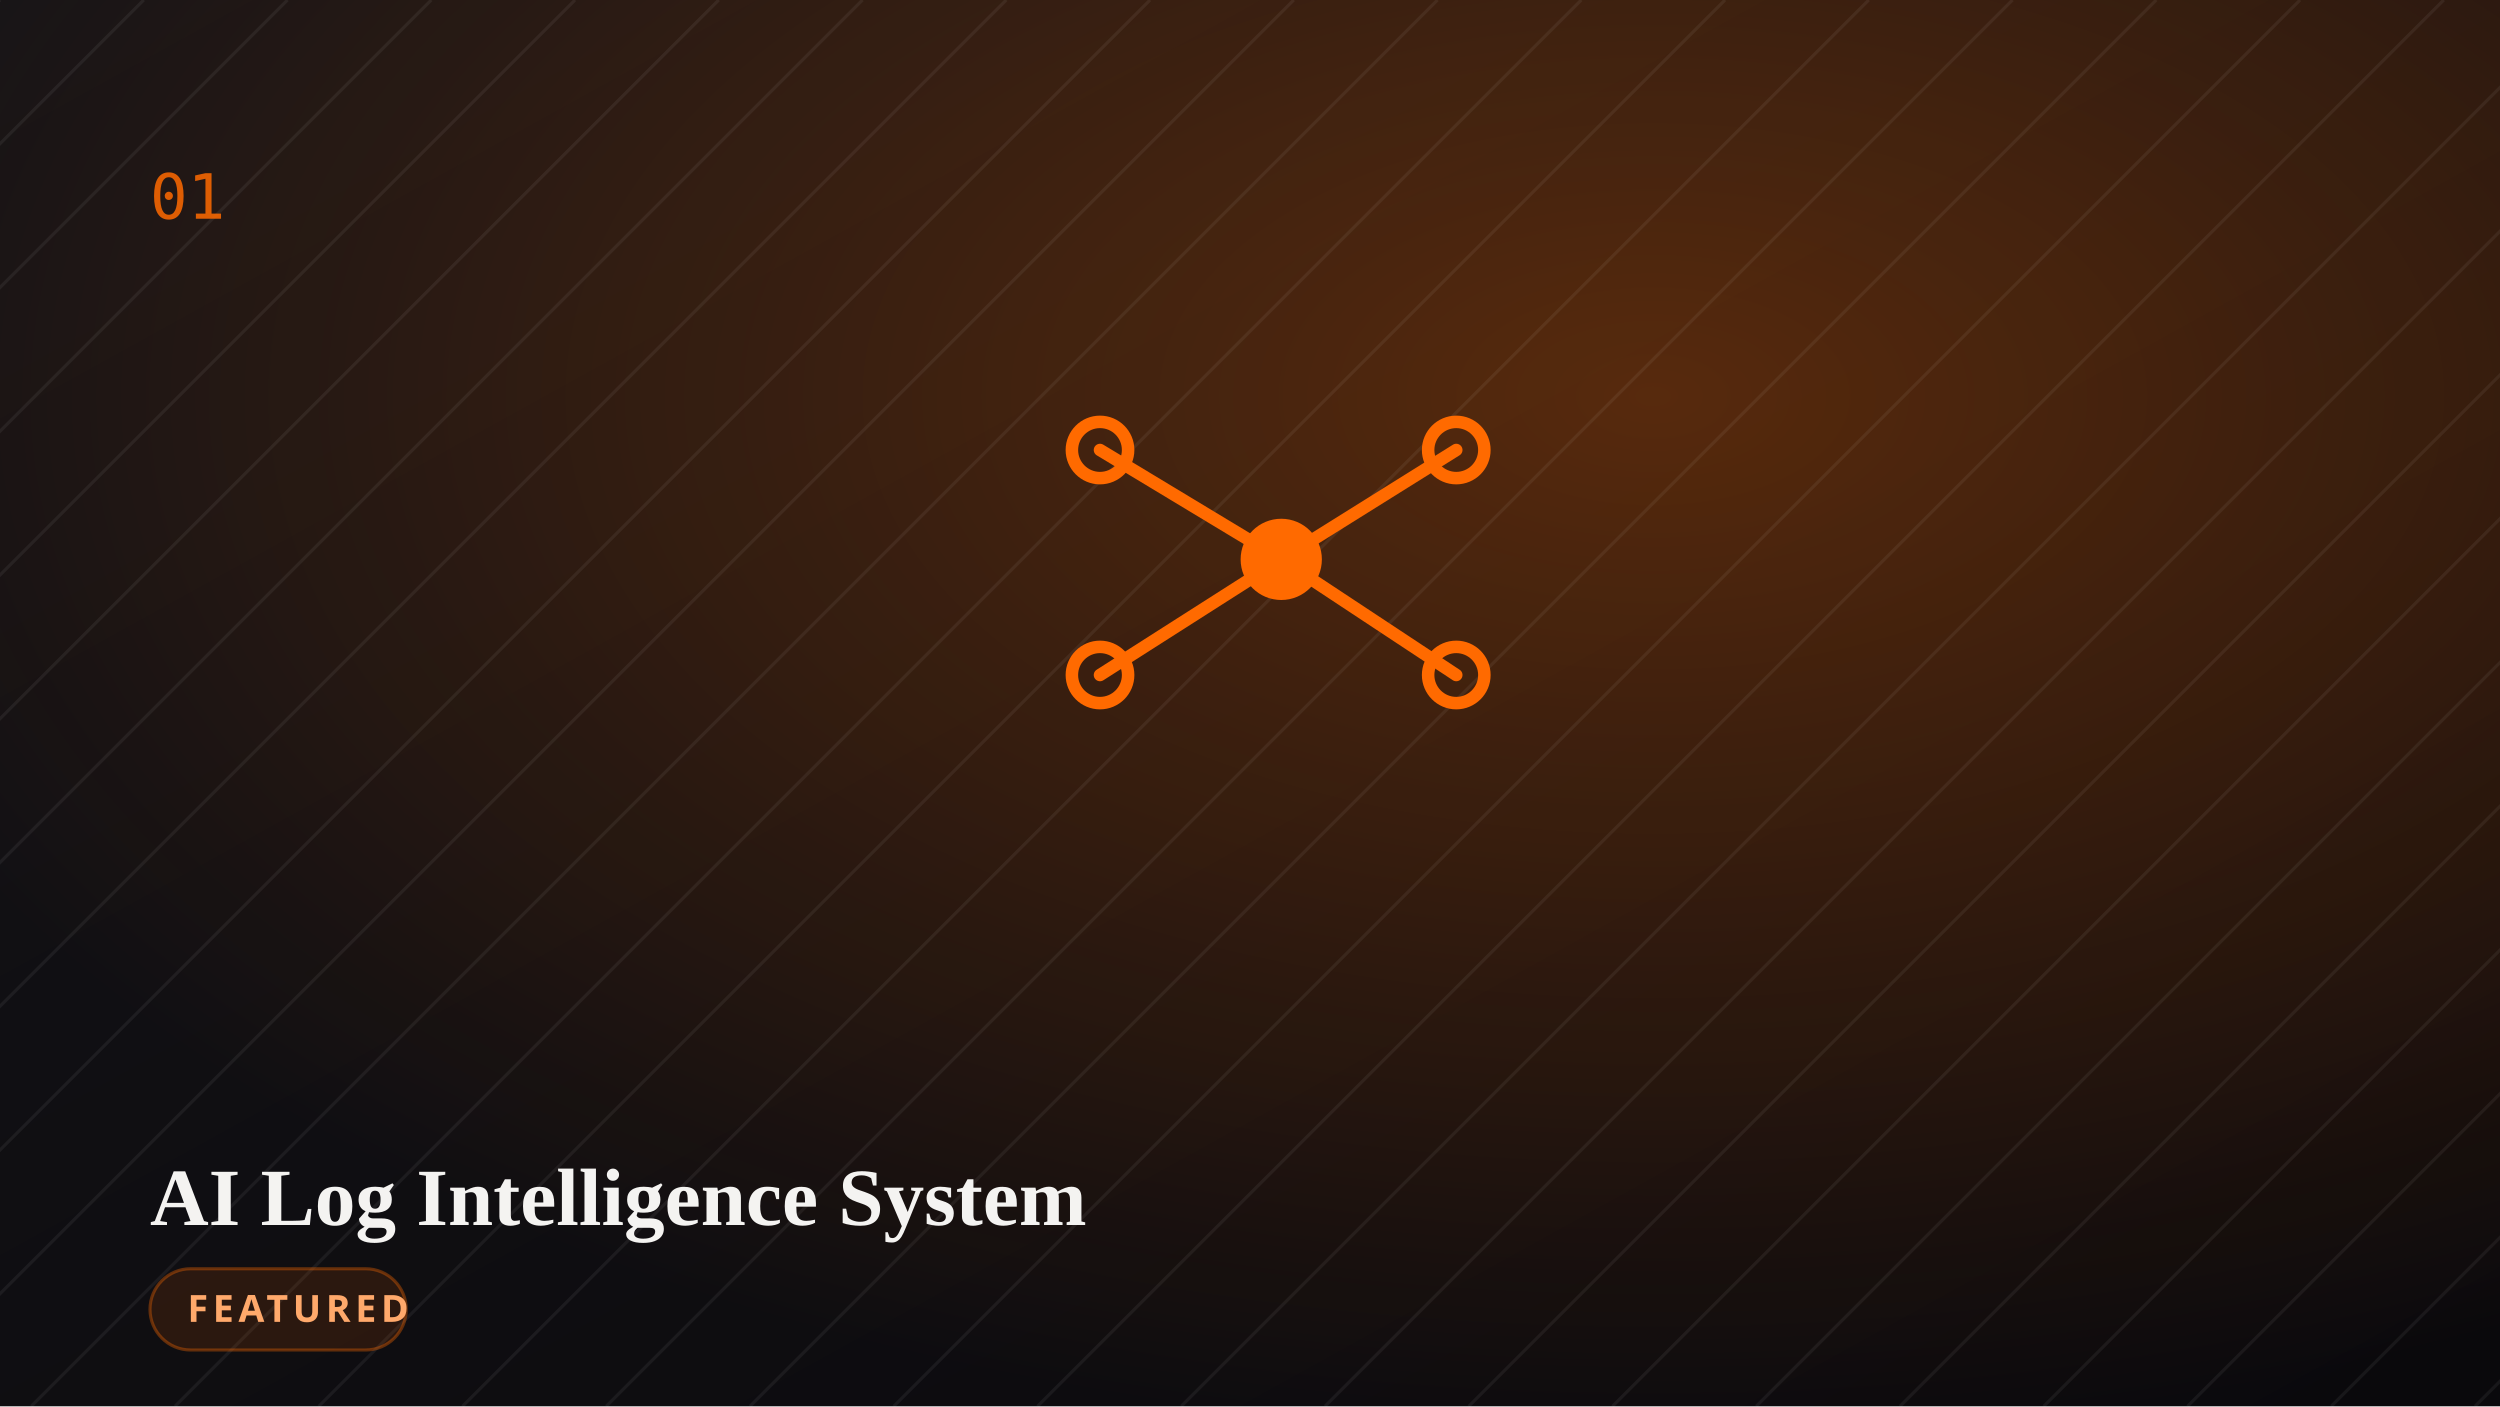
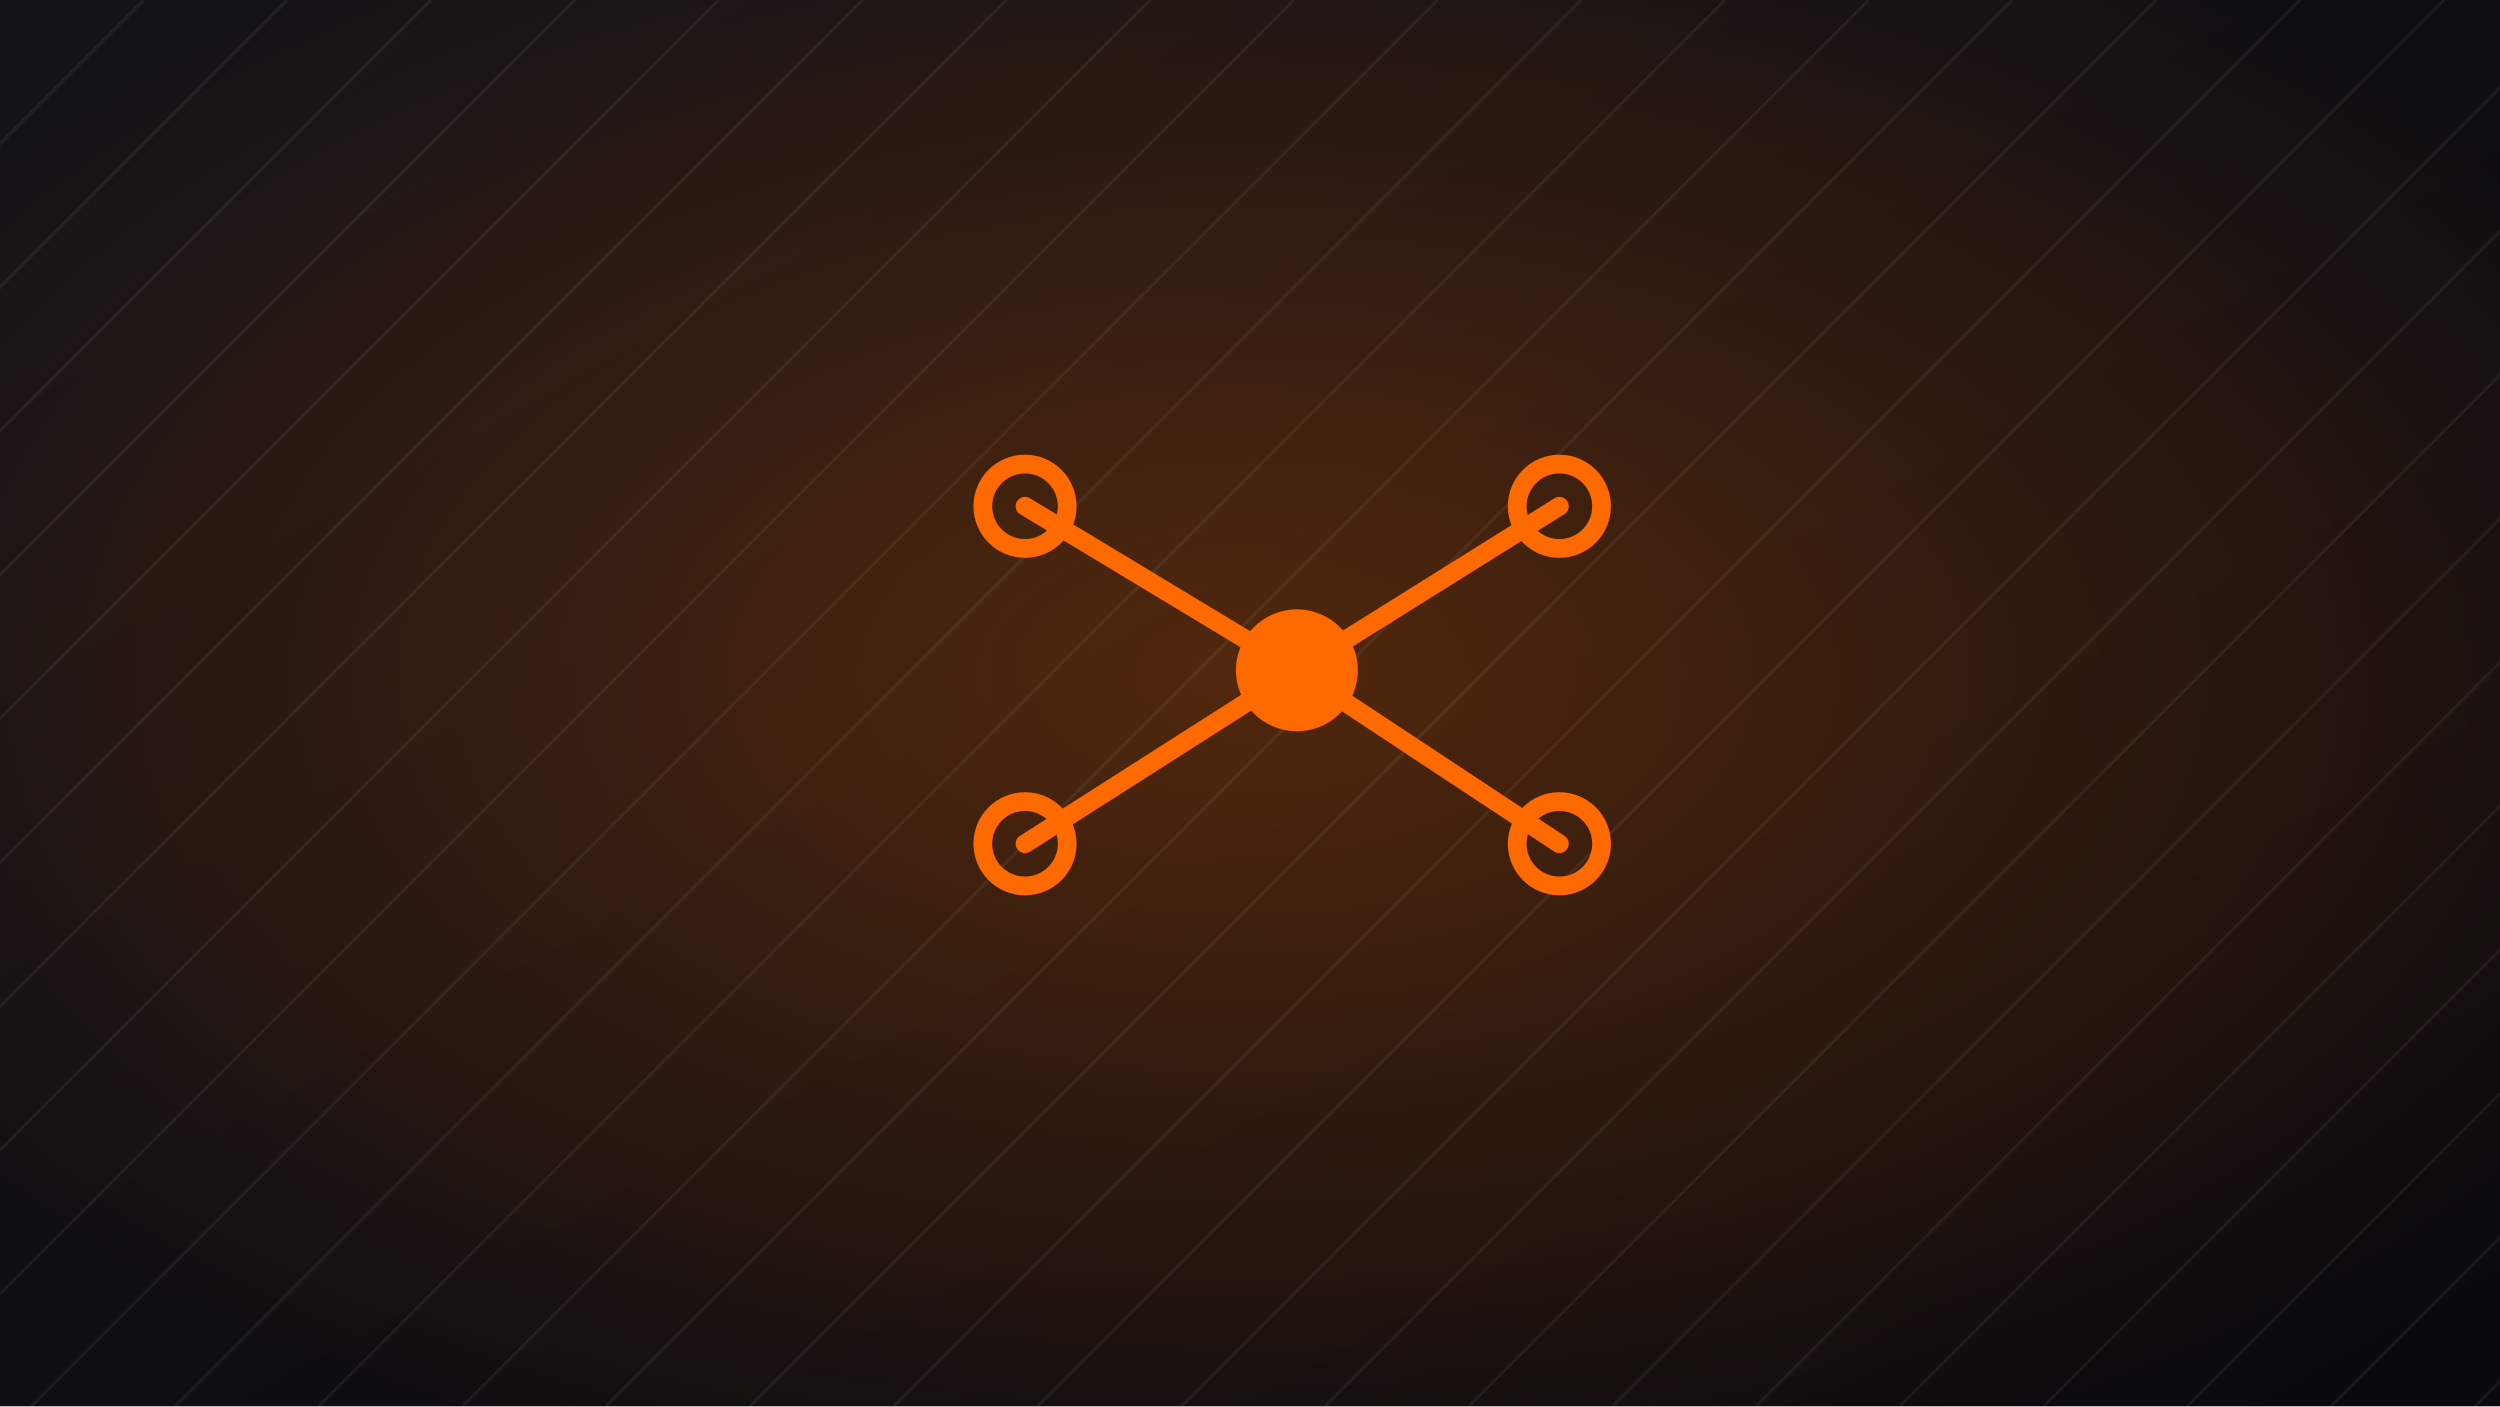
<svg xmlns="http://www.w3.org/2000/svg" width="800" height="450" viewBox="0 0 800 450" role="img" aria-label="AI Log Intelligence System">
  <defs>
    <linearGradient id="bg" x1="0" y1="0" x2="1" y2="1">
      <stop offset="0" stop-color="#141317" />
      <stop offset="1" stop-color="#0a090c" />
    </linearGradient>
-     <radialGradient id="glow" cx="0.66" cy="0.28" r="0.75">
-       <stop offset="0" stop-color="#ff6a00" stop-opacity="0.30" />
+     <radialGradient id="glow" cx="0.5" cy="0.48" r="0.62">
+       <stop offset="0" stop-color="#ff6a00" stop-opacity="0.28" />
      <stop offset="1" stop-color="#ff6a00" stop-opacity="0" />
    </radialGradient>
  </defs>
  <rect width="800" height="450" fill="url(#bg)" />
  <rect width="800" height="450" fill="url(#glow)" />
  <g opacity="0.06" stroke="#ffffff" stroke-width="1">
    <line x1="0" y1="0" x2="-450" y2="450" />
    <line x1="46" y1="0" x2="-404" y2="450" />
    <line x1="92" y1="0" x2="-358" y2="450" />
    <line x1="138" y1="0" x2="-312" y2="450" />
    <line x1="184" y1="0" x2="-266" y2="450" />
    <line x1="230" y1="0" x2="-220" y2="450" />
    <line x1="276" y1="0" x2="-174" y2="450" />
    <line x1="322" y1="0" x2="-128" y2="450" />
    <line x1="368" y1="0" x2="-82" y2="450" />
    <line x1="414" y1="0" x2="-36" y2="450" />
    <line x1="460" y1="0" x2="10" y2="450" />
    <line x1="506" y1="0" x2="56" y2="450" />
    <line x1="552" y1="0" x2="102" y2="450" />
    <line x1="598" y1="0" x2="148" y2="450" />
    <line x1="644" y1="0" x2="194" y2="450" />
    <line x1="690" y1="0" x2="240" y2="450" />
    <line x1="736" y1="0" x2="286" y2="450" />
    <line x1="782" y1="0" x2="332" y2="450" />
    <line x1="828" y1="0" x2="378" y2="450" />
    <line x1="874" y1="0" x2="424" y2="450" />
    <line x1="920" y1="0" x2="470" y2="450" />
    <line x1="966" y1="0" x2="516" y2="450" />
    <line x1="1012" y1="0" x2="562" y2="450" />
    <line x1="1058" y1="0" x2="608" y2="450" />
    <line x1="1104" y1="0" x2="654" y2="450" />
    <line x1="1150" y1="0" x2="700" y2="450" />
    <line x1="1196" y1="0" x2="746" y2="450" />
    <line x1="1242" y1="0" x2="792" y2="450" />
    <line x1="1288" y1="0" x2="838" y2="450" />
  </g>
-   <text x="48" y="70" font-family="'SF Mono',ui-monospace,Menlo,monospace" font-size="20" fill="#ff6a00" opacity="0.85">01</text>
-   <g transform="translate(0,-6)">
+   <g transform="translate(400,225) scale(1.5) translate(-400,-192)">
    <g fill="none" stroke="#ff6a00" stroke-width="4" stroke-linecap="round" stroke-linejoin="round">
      <line x1="410" y1="185" x2="352" y2="150" />
      <line x1="410" y1="185" x2="352" y2="222" />
      <line x1="410" y1="185" x2="466" y2="150" />
      <line x1="410" y1="185" x2="466" y2="222" />
      <circle cx="352" cy="150" r="9" />
      <circle cx="352" cy="222" r="9" />
      <circle cx="466" cy="150" r="9" />
      <circle cx="466" cy="222" r="9" />
    </g>
    <circle cx="410" cy="185" r="13" fill="#ff6a00" />
  </g>
-   <text x="48" y="392" font-family="Georgia,'Times New Roman',serif" font-weight="700" font-size="26" fill="#f4f3f1">AI Log Intelligence System</text>
-   <rect x="48" y="406" width="82" height="26" rx="13" fill="#ff6a00" fill-opacity="0.12" stroke="#ff6a00" stroke-opacity="0.35" />
-   <text x="60" y="423" font-family="ui-sans-serif,system-ui,sans-serif" font-weight="600" font-size="12" letter-spacing="1.5" fill="#ffa96b">FEATURED</text>
</svg>
